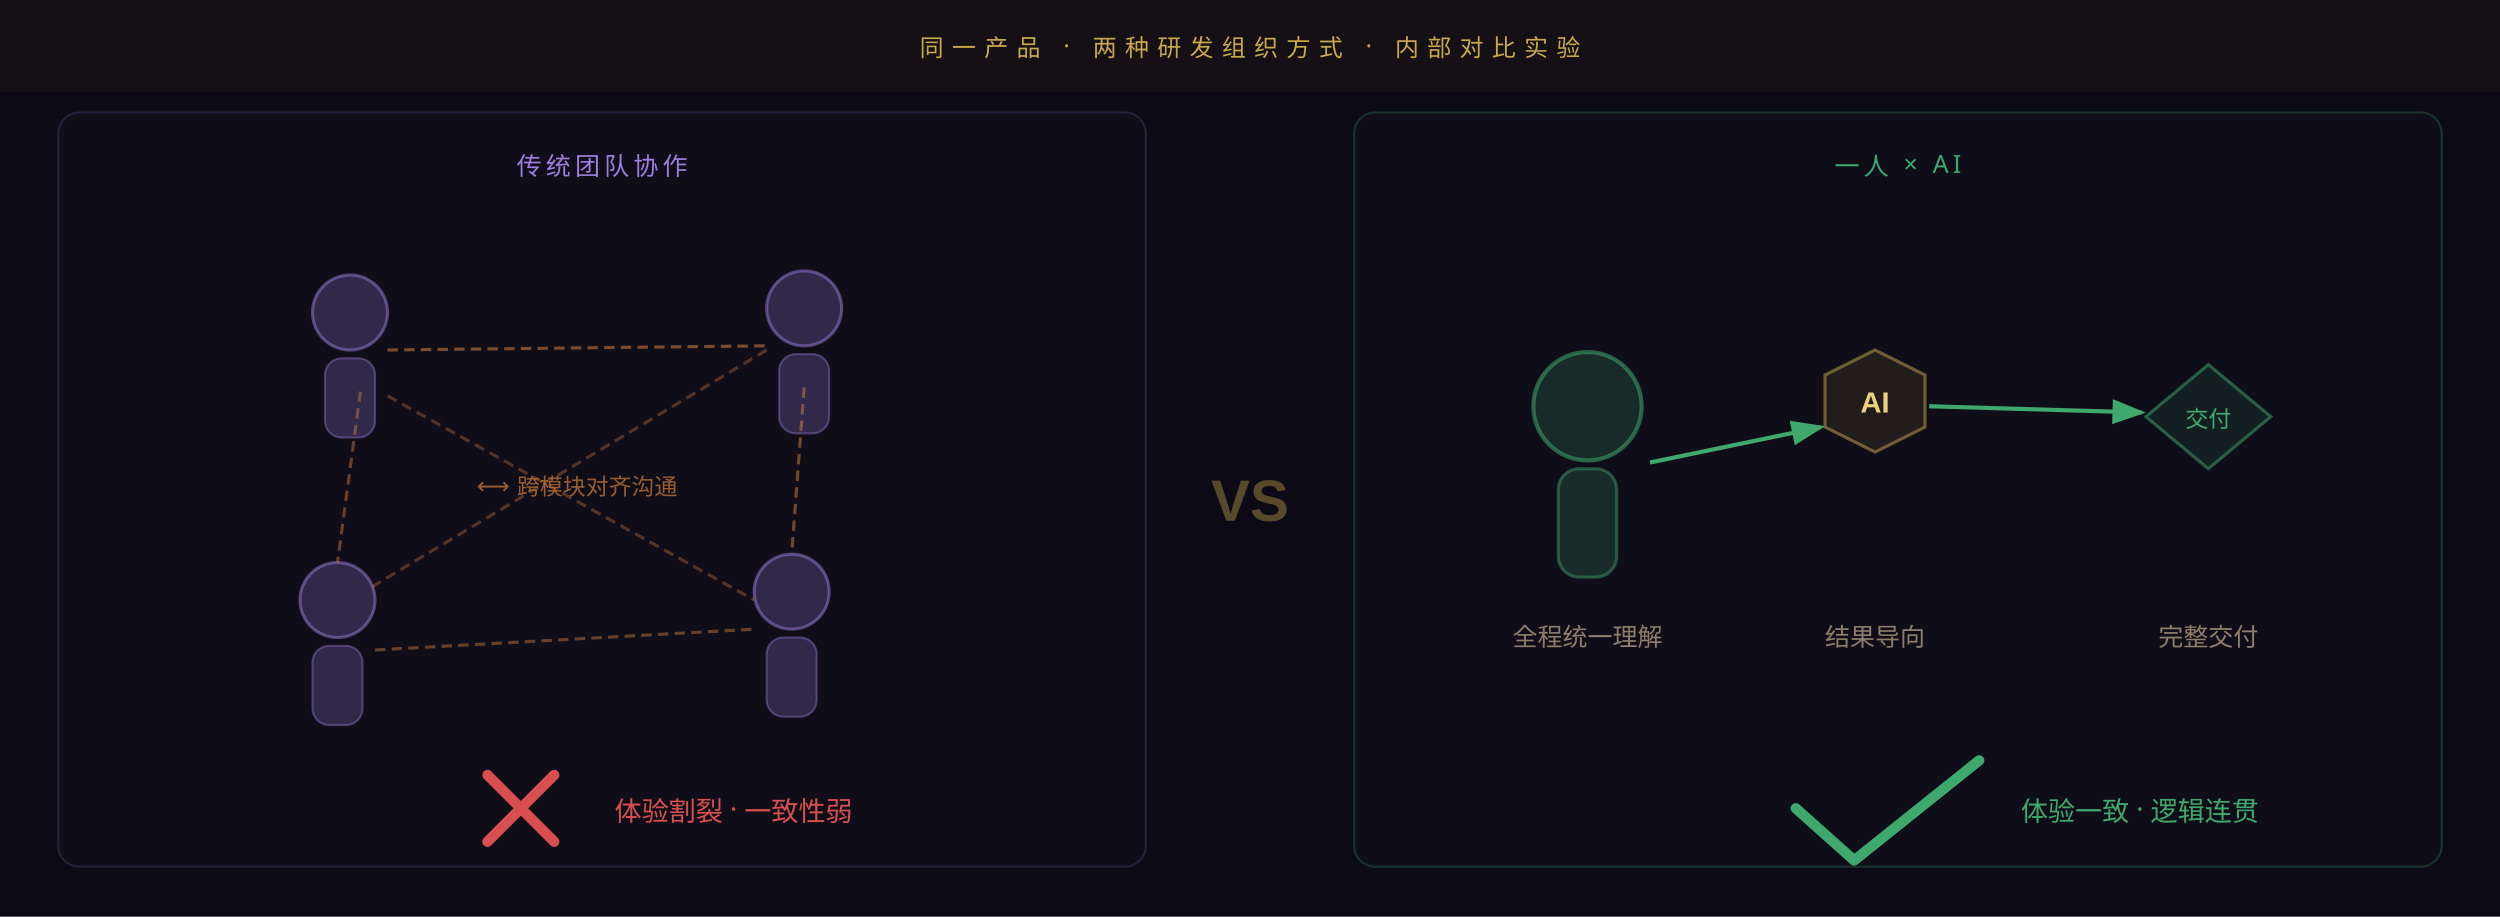
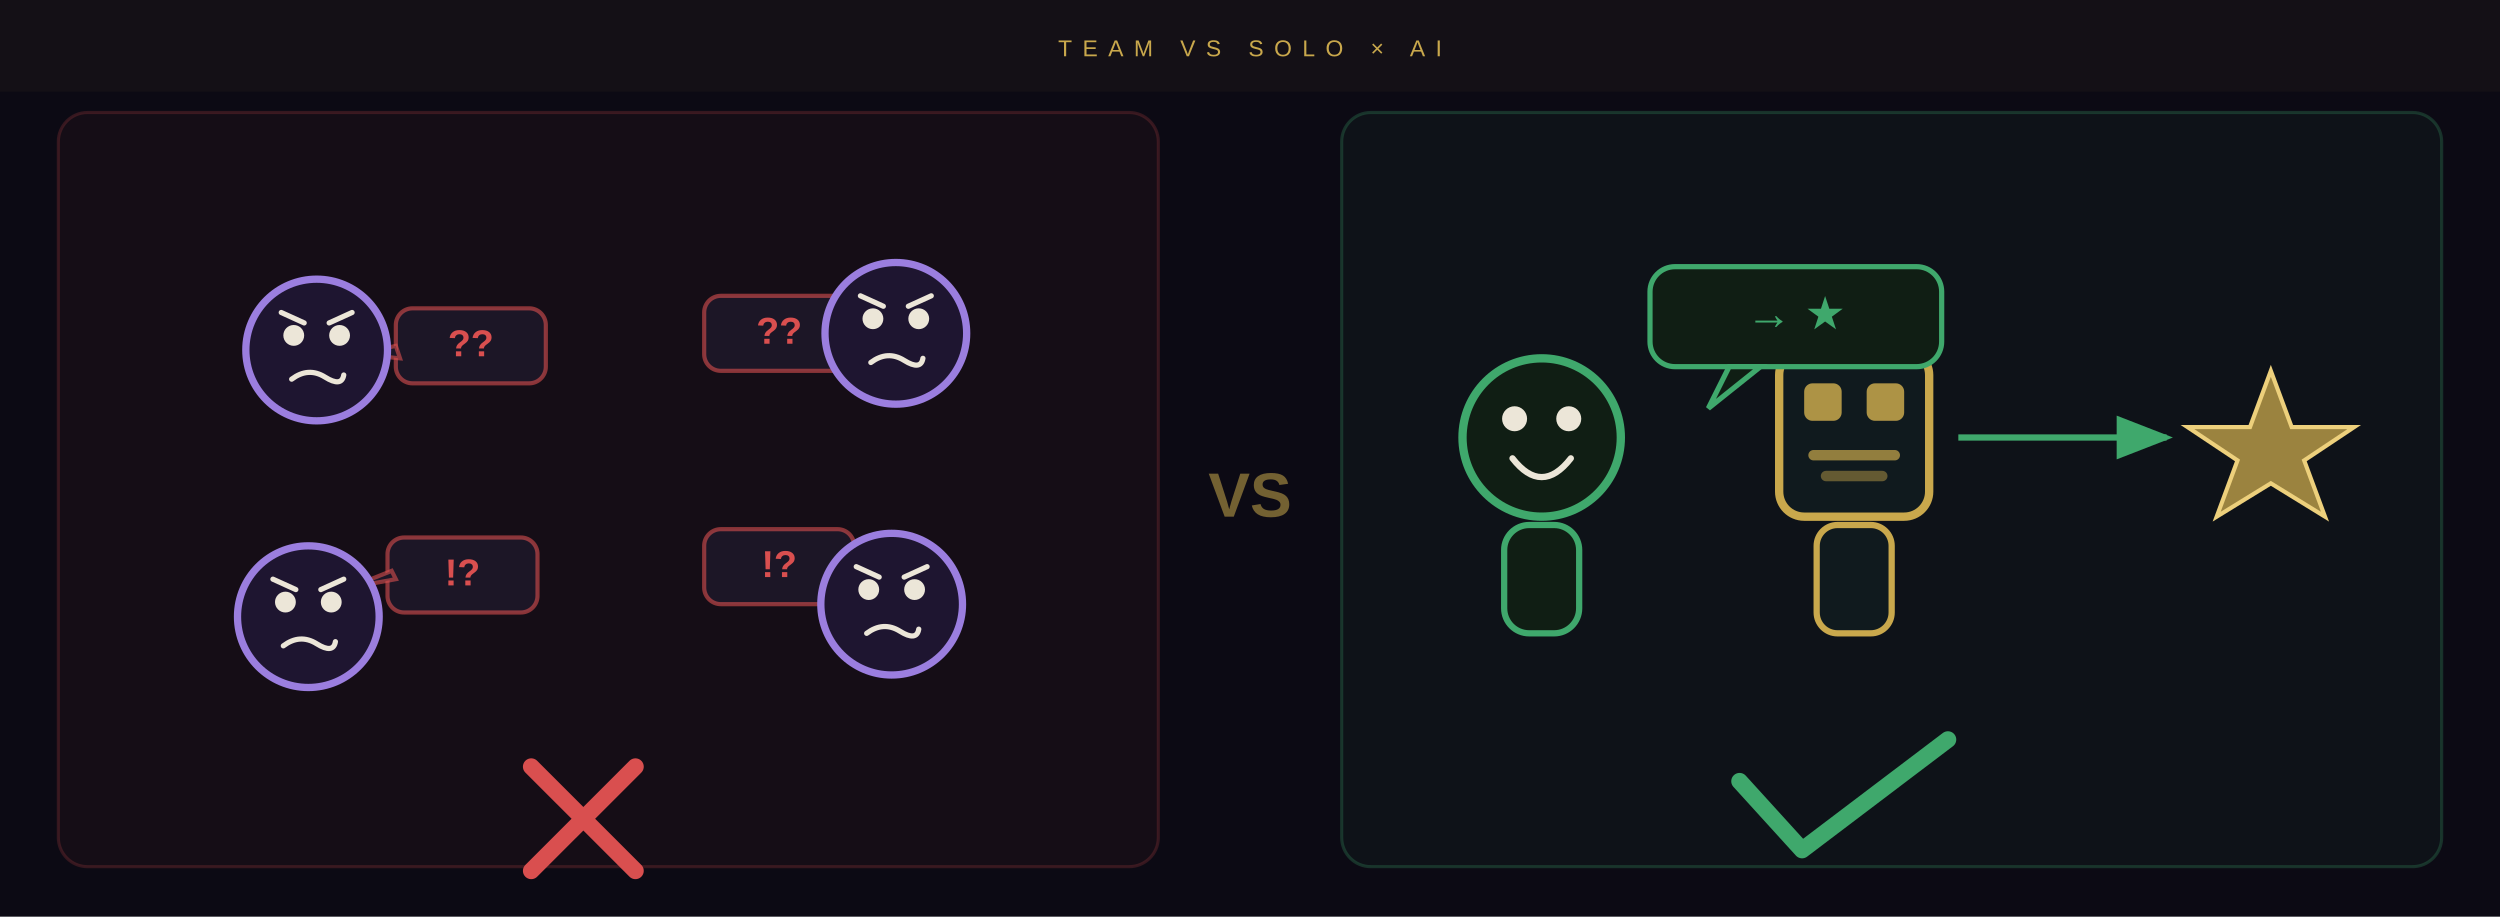
<svg xmlns="http://www.w3.org/2000/svg" width="1200" height="440" viewBox="0 0 1200 440">
  <defs>
-     <marker id="arr-g" markerWidth="8" markerHeight="6" refX="7" refY="3" orient="auto">
-       <polygon points="0 0,8 3,0 6" fill="#3FA86C" />
+     <marker id="arr-g" markerWidth="9" markerHeight="7" refX="8" refY="3.5" orient="auto">
+       <polygon points="0 0,9 3.5,0 7" fill="#3FA86C" />
+     </marker>
+     <marker id="arr-gold" markerWidth="9" markerHeight="7" refX="8" refY="3.5" orient="auto">
+       <polygon points="0 0,9 3.5,0 7" fill="#C9A84C" />
    </marker>
  </defs>
  <rect width="1200" height="440" fill="#0C0A14" />
  <rect width="1200" height="44" fill="rgba(201,168,76,0.04)" />
-   <text x="600" y="27" text-anchor="middle" fill="#C9A84C" font-size="11.5" letter-spacing="4" font-weight="500" font-family="'PingFang SC','Microsoft YaHei',system-ui,sans-serif">
-     同一产品 · 两种研发组织方式 · 内部对比实验
-   </text>
-   <rect x="28" y="54" width="522" height="362" rx="10" fill="#0F0D18" stroke="rgba(155,126,223,0.18)" stroke-width="1" />
-   <text x="289" y="84" text-anchor="middle" fill="#9B7EDF" font-size="12" letter-spacing="2" font-weight="500" font-family="'PingFang SC','Microsoft YaHei',system-ui,sans-serif">传统团队协作</text>
-   <circle cx="168" cy="150" r="18" fill="rgba(155,126,223,0.25)" stroke="rgba(155,126,223,0.5)" stroke-width="1.5" />
-   <rect x="156" y="172" width="24" height="38" rx="8" fill="rgba(155,126,223,0.25)" stroke="rgba(155,126,223,0.4)" stroke-width="1" />
-   <circle cx="386" cy="148" r="18" fill="rgba(155,126,223,0.25)" stroke="rgba(155,126,223,0.5)" stroke-width="1.5" />
-   <rect x="374" y="170" width="24" height="38" rx="8" fill="rgba(155,126,223,0.25)" stroke="rgba(155,126,223,0.4)" stroke-width="1" />
-   <circle cx="162" cy="288" r="18" fill="rgba(155,126,223,0.25)" stroke="rgba(155,126,223,0.5)" stroke-width="1.5" />
-   <rect x="150" y="310" width="24" height="38" rx="8" fill="rgba(155,126,223,0.25)" stroke="rgba(155,126,223,0.4)" stroke-width="1" />
-   <circle cx="380" cy="284" r="18" fill="rgba(155,126,223,0.25)" stroke="rgba(155,126,223,0.5)" stroke-width="1.5" />
-   <rect x="368" y="306" width="24" height="38" rx="8" fill="rgba(155,126,223,0.25)" stroke="rgba(155,126,223,0.4)" stroke-width="1" />
-   <line x1="186" y1="168" x2="368" y2="166" stroke="rgba(212,128,58,0.55)" stroke-width="1.5" stroke-dasharray="5,3" />
-   <line x1="173" y1="188" x2="162" y2="270" stroke="rgba(212,128,58,0.45)" stroke-width="1.5" stroke-dasharray="5,3" />
-   <line x1="186" y1="190" x2="362" y2="288" stroke="rgba(212,128,58,0.35)" stroke-width="1.5" stroke-dasharray="5,3" />
-   <line x1="368" y1="168" x2="178" y2="282" stroke="rgba(212,128,58,0.35)" stroke-width="1.5" stroke-dasharray="5,3" />
-   <line x1="386" y1="186" x2="380" y2="266" stroke="rgba(212,128,58,0.5)" stroke-width="1.5" stroke-dasharray="5,3" />
-   <line x1="180" y1="312" x2="362" y2="302" stroke="rgba(212,128,58,0.45)" stroke-width="1.5" stroke-dasharray="5,3" />
-   <text x="277" y="237" text-anchor="middle" fill="rgba(212,128,58,0.7)" font-size="11" font-family="'PingFang SC','Microsoft YaHei',system-ui,sans-serif">⟷ 跨模块对齐沟通</text>
-   <line x1="234" y1="372" x2="266" y2="404" stroke="#D94F4F" stroke-width="5" stroke-linecap="round" />
-   <line x1="266" y1="372" x2="234" y2="404" stroke="#D94F4F" stroke-width="5" stroke-linecap="round" />
-   <text x="295" y="394" fill="#D94F4F" font-size="13" font-family="'PingFang SC','Microsoft YaHei',system-ui,sans-serif">体验割裂 · 一致性弱</text>
-   <text x="600" y="250" text-anchor="middle" fill="rgba(201,168,76,0.4)" font-size="28" font-weight="700" font-family="Arial,Helvetica,sans-serif">VS</text>
-   <rect x="650" y="54" width="522" height="362" rx="10" fill="#0F0D18" stroke="rgba(63,168,108,0.25)" stroke-width="1" />
-   <text x="911" y="84" text-anchor="middle" fill="#3FA86C" font-size="12" letter-spacing="2" font-weight="500" font-family="'PingFang SC','Microsoft YaHei',system-ui,sans-serif">一人 × AI</text>
-   <circle cx="762" cy="195" r="26" fill="rgba(63,168,108,0.2)" stroke="rgba(63,168,108,0.55)" stroke-width="2" />
-   <rect x="748" y="225" width="28" height="52" rx="10" fill="rgba(63,168,108,0.2)" stroke="rgba(63,168,108,0.45)" stroke-width="1.5" />
-   <polygon points="900,168 924,180 924,205 900,217 876,205 876,180" fill="rgba(201,168,76,0.1)" stroke="rgba(201,168,76,0.5)" stroke-width="1.5" />
-   <text x="900" y="198" text-anchor="middle" fill="#EDD07C" font-size="14" font-weight="700" font-family="Arial,Helvetica,sans-serif">AI</text>
-   <polygon points="1060,175 1090,200 1060,225 1030,200" fill="rgba(63,168,108,0.12)" stroke="rgba(63,168,108,0.5)" stroke-width="1.5" />
-   <text x="1060" y="205" text-anchor="middle" fill="#3FA86C" font-size="11" font-family="'PingFang SC','Microsoft YaHei',system-ui,sans-serif">交付</text>
-   <line x1="792" y1="222" x2="874" y2="205" stroke="#3FA86C" stroke-width="2" marker-end="url(#arr-g)" />
-   <line x1="926" y1="195" x2="1028" y2="198" stroke="#3FA86C" stroke-width="2" marker-end="url(#arr-g)" />
-   <polyline points="222,388 250,413 310,365" fill="none" stroke="#3FA86C" stroke-width="5" stroke-linecap="round" stroke-linejoin="round" transform="translate(640,0)" />
-   <text x="970" y="394" fill="#3FA86C" font-size="13" font-family="'PingFang SC','Microsoft YaHei',system-ui,sans-serif">体验一致 · 逻辑连贯</text>
-   <text x="762" y="310" text-anchor="middle" fill="#8C7E6A" font-size="12" font-family="'PingFang SC','Microsoft YaHei',system-ui,sans-serif">全程统一理解</text>
-   <text x="900" y="310" text-anchor="middle" fill="#8C7E6A" font-size="12" font-family="'PingFang SC','Microsoft YaHei',system-ui,sans-serif">结果导向</text>
-   <text x="1060" y="310" text-anchor="middle" fill="#8C7E6A" font-size="12" font-family="'PingFang SC','Microsoft YaHei',system-ui,sans-serif">完整交付</text>
+   <text x="600" y="27" text-anchor="middle" fill="#C9A84C" font-size="11" letter-spacing="5" font-weight="500" font-family="Arial,Helvetica,sans-serif">TEAM  VS  SOLO × AI</text>
+   <rect x="28" y="54" width="528" height="362" rx="14" fill="rgba(217,79,79,0.05)" stroke="rgba(217,79,79,0.2)" stroke-width="1.5" />
+   <rect x="190" y="148" width="72" height="36" rx="8" fill="#1C1626" stroke="rgba(217,79,79,0.6)" stroke-width="2" />
+   <polygon points="190,166 172,170 192,172" fill="#1C1626" stroke="rgba(217,79,79,0.6)" stroke-width="2" />
+   <text x="226" y="171" text-anchor="middle" fill="#D94F4F" font-size="18" font-weight="700" font-family="Arial">??</text>
+   <rect x="338" y="142" width="72" height="36" rx="8" fill="#1C1626" stroke="rgba(217,79,79,0.6)" stroke-width="2" />
+   <polygon points="410,160 428,164 408,166" fill="#1C1626" stroke="rgba(217,79,79,0.6)" stroke-width="2" />
+   <text x="374" y="165" text-anchor="middle" fill="#D94F4F" font-size="18" font-weight="700" font-family="Arial">??</text>
+   <rect x="186" y="258" width="72" height="36" rx="8" fill="#1C1626" stroke="rgba(217,79,79,0.6)" stroke-width="2" />
+   <polygon points="188,274 168,282 190,278" fill="#1C1626" stroke="rgba(217,79,79,0.6)" stroke-width="2" />
+   <text x="222" y="281" text-anchor="middle" fill="#D94F4F" font-size="18" font-weight="700" font-family="Arial">!?</text>
+   <rect x="338" y="254" width="72" height="36" rx="8" fill="#1C1626" stroke="rgba(217,79,79,0.6)" stroke-width="2" />
+   <polygon points="410,270 430,278 408,274" fill="#1C1626" stroke="rgba(217,79,79,0.6)" stroke-width="2" />
+   <text x="374" y="277" text-anchor="middle" fill="#D94F4F" font-size="18" font-weight="700" font-family="Arial">!?</text>
+   <g transform="translate(152,168)">
+     <circle r="34" fill="#1E1530" stroke="#9B7EDF" stroke-width="3.5" />
+     <circle cx="-11" cy="-7" r="5" fill="#ECE6D8" />
+     <circle cx="11" cy="-7" r="5" fill="#ECE6D8" />
+     <path d="M -12,14 Q -4,8 4,13 Q 12,18 13,12" fill="none" stroke="#ECE6D8" stroke-width="2.5" stroke-linecap="round" />
+     <path d="M -17,-18 L -6,-13" stroke="#ECE6D8" stroke-width="2.5" stroke-linecap="round" />
+     <path d="M 6,-13 L 17,-18" stroke="#ECE6D8" stroke-width="2.5" stroke-linecap="round" />
+   </g>
+   <g transform="translate(430,160)">
+     <circle r="34" fill="#1E1530" stroke="#9B7EDF" stroke-width="3.5" />
+     <circle cx="-11" cy="-7" r="5" fill="#ECE6D8" />
+     <circle cx="11" cy="-7" r="5" fill="#ECE6D8" />
+     <path d="M -12,14 Q -4,8 4,13 Q 12,18 13,12" fill="none" stroke="#ECE6D8" stroke-width="2.5" stroke-linecap="round" />
+     <path d="M -17,-18 L -6,-13" stroke="#ECE6D8" stroke-width="2.5" stroke-linecap="round" />
+     <path d="M 6,-13 L 17,-18" stroke="#ECE6D8" stroke-width="2.5" stroke-linecap="round" />
+   </g>
+   <g transform="translate(148,296)">
+     <circle r="34" fill="#1E1530" stroke="#9B7EDF" stroke-width="3.5" />
+     <circle cx="-11" cy="-7" r="5" fill="#ECE6D8" />
+     <circle cx="11" cy="-7" r="5" fill="#ECE6D8" />
+     <path d="M -12,14 Q -4,8 4,13 Q 12,18 13,12" fill="none" stroke="#ECE6D8" stroke-width="2.5" stroke-linecap="round" />
+     <path d="M -17,-18 L -6,-13" stroke="#ECE6D8" stroke-width="2.5" stroke-linecap="round" />
+     <path d="M 6,-13 L 17,-18" stroke="#ECE6D8" stroke-width="2.5" stroke-linecap="round" />
+   </g>
+   <g transform="translate(428,290)">
+     <circle r="34" fill="#1E1530" stroke="#9B7EDF" stroke-width="3.5" />
+     <circle cx="-11" cy="-7" r="5" fill="#ECE6D8" />
+     <circle cx="11" cy="-7" r="5" fill="#ECE6D8" />
+     <path d="M -12,14 Q -4,8 4,13 Q 12,18 13,12" fill="none" stroke="#ECE6D8" stroke-width="2.5" stroke-linecap="round" />
+     <path d="M -17,-18 L -6,-13" stroke="#ECE6D8" stroke-width="2.5" stroke-linecap="round" />
+     <path d="M 6,-13 L 17,-18" stroke="#ECE6D8" stroke-width="2.5" stroke-linecap="round" />
+   </g>
+   <line x1="255" y1="368" x2="305" y2="418" stroke="#D94F4F" stroke-width="8" stroke-linecap="round" />
+   <line x1="305" y1="368" x2="255" y2="418" stroke="#D94F4F" stroke-width="8" stroke-linecap="round" />
+   <text x="600" y="248" text-anchor="middle" fill="rgba(201,168,76,0.55)" font-size="30" font-weight="900" font-family="Arial,Helvetica,sans-serif">VS</text>
+   <rect x="644" y="54" width="528" height="362" rx="14" fill="rgba(63,168,108,0.05)" stroke="rgba(63,168,108,0.25)" stroke-width="1.5" />
+   <g transform="translate(740,210)">
+     <circle r="38" fill="#101E14" stroke="#3FA86C" stroke-width="4" />
+     <circle cx="-13" cy="-9" r="6" fill="#ECE6D8" />
+     <circle cx="13" cy="-9" r="6" fill="#ECE6D8" />
+     <path d="M -14,10 Q 0,28 14,10" fill="none" stroke="#ECE6D8" stroke-width="3" stroke-linecap="round" />
+   </g>
+   <rect x="722" y="252" width="36" height="52" rx="12" fill="#101E14" stroke="#3FA86C" stroke-width="3" />
+   <g transform="translate(890,210)">
+     <rect x="-36" y="-42" width="72" height="80" rx="12" fill="#101A1E" stroke="#C9A84C" stroke-width="4" />
+     <line x1="0" y1="-42" x2="0" y2="-62" stroke="#C9A84C" stroke-width="3" />
+     <circle cx="0" cy="-66" r="7" fill="#C9A84C" />
+     <rect x="-24" y="-26" width="18" height="18" rx="4" fill="#C9A84C" opacity="0.85" />
+     <rect x="6" y="-26" width="18" height="18" rx="4" fill="#C9A84C" opacity="0.85" />
+     <rect x="-22" y="6" width="44" height="5" rx="2.5" fill="#C9A84C" opacity="0.7" />
+     <rect x="-16" y="16" width="32" height="5" rx="2.5" fill="#C9A84C" opacity="0.45" />
+   </g>
+   <rect x="872" y="252" width="36" height="52" rx="10" fill="#101A1E" stroke="#C9A84C" stroke-width="3" />
+   <rect x="792" y="128" width="140" height="48" rx="12" fill="#101E14" stroke="#3FA86C" stroke-width="2.5" />
+   <polygon points="830,176 820,196 845,176" fill="#101E14" stroke="#3FA86C" stroke-width="2.5" />
+   <text x="862" y="158" text-anchor="middle" fill="#3FA86C" font-size="22" font-weight="700" font-family="Arial">→ ★</text>
+   <line x1="940" y1="210" x2="1040" y2="210" stroke="#3FA86C" stroke-width="3" marker-end="url(#arr-g)" />
+   <polygon points="1090,178 1100,205 1130,205 1106,221 1116,248 1090,232 1064,248 1074,221 1050,205 1080,205" fill="rgba(201,168,76,0.75)" stroke="#EDD07C" stroke-width="2" />
+   <polyline points="835,375 865,408 935,355" fill="none" stroke="#3FA86C" stroke-width="8" stroke-linecap="round" stroke-linejoin="round" />
</svg>
